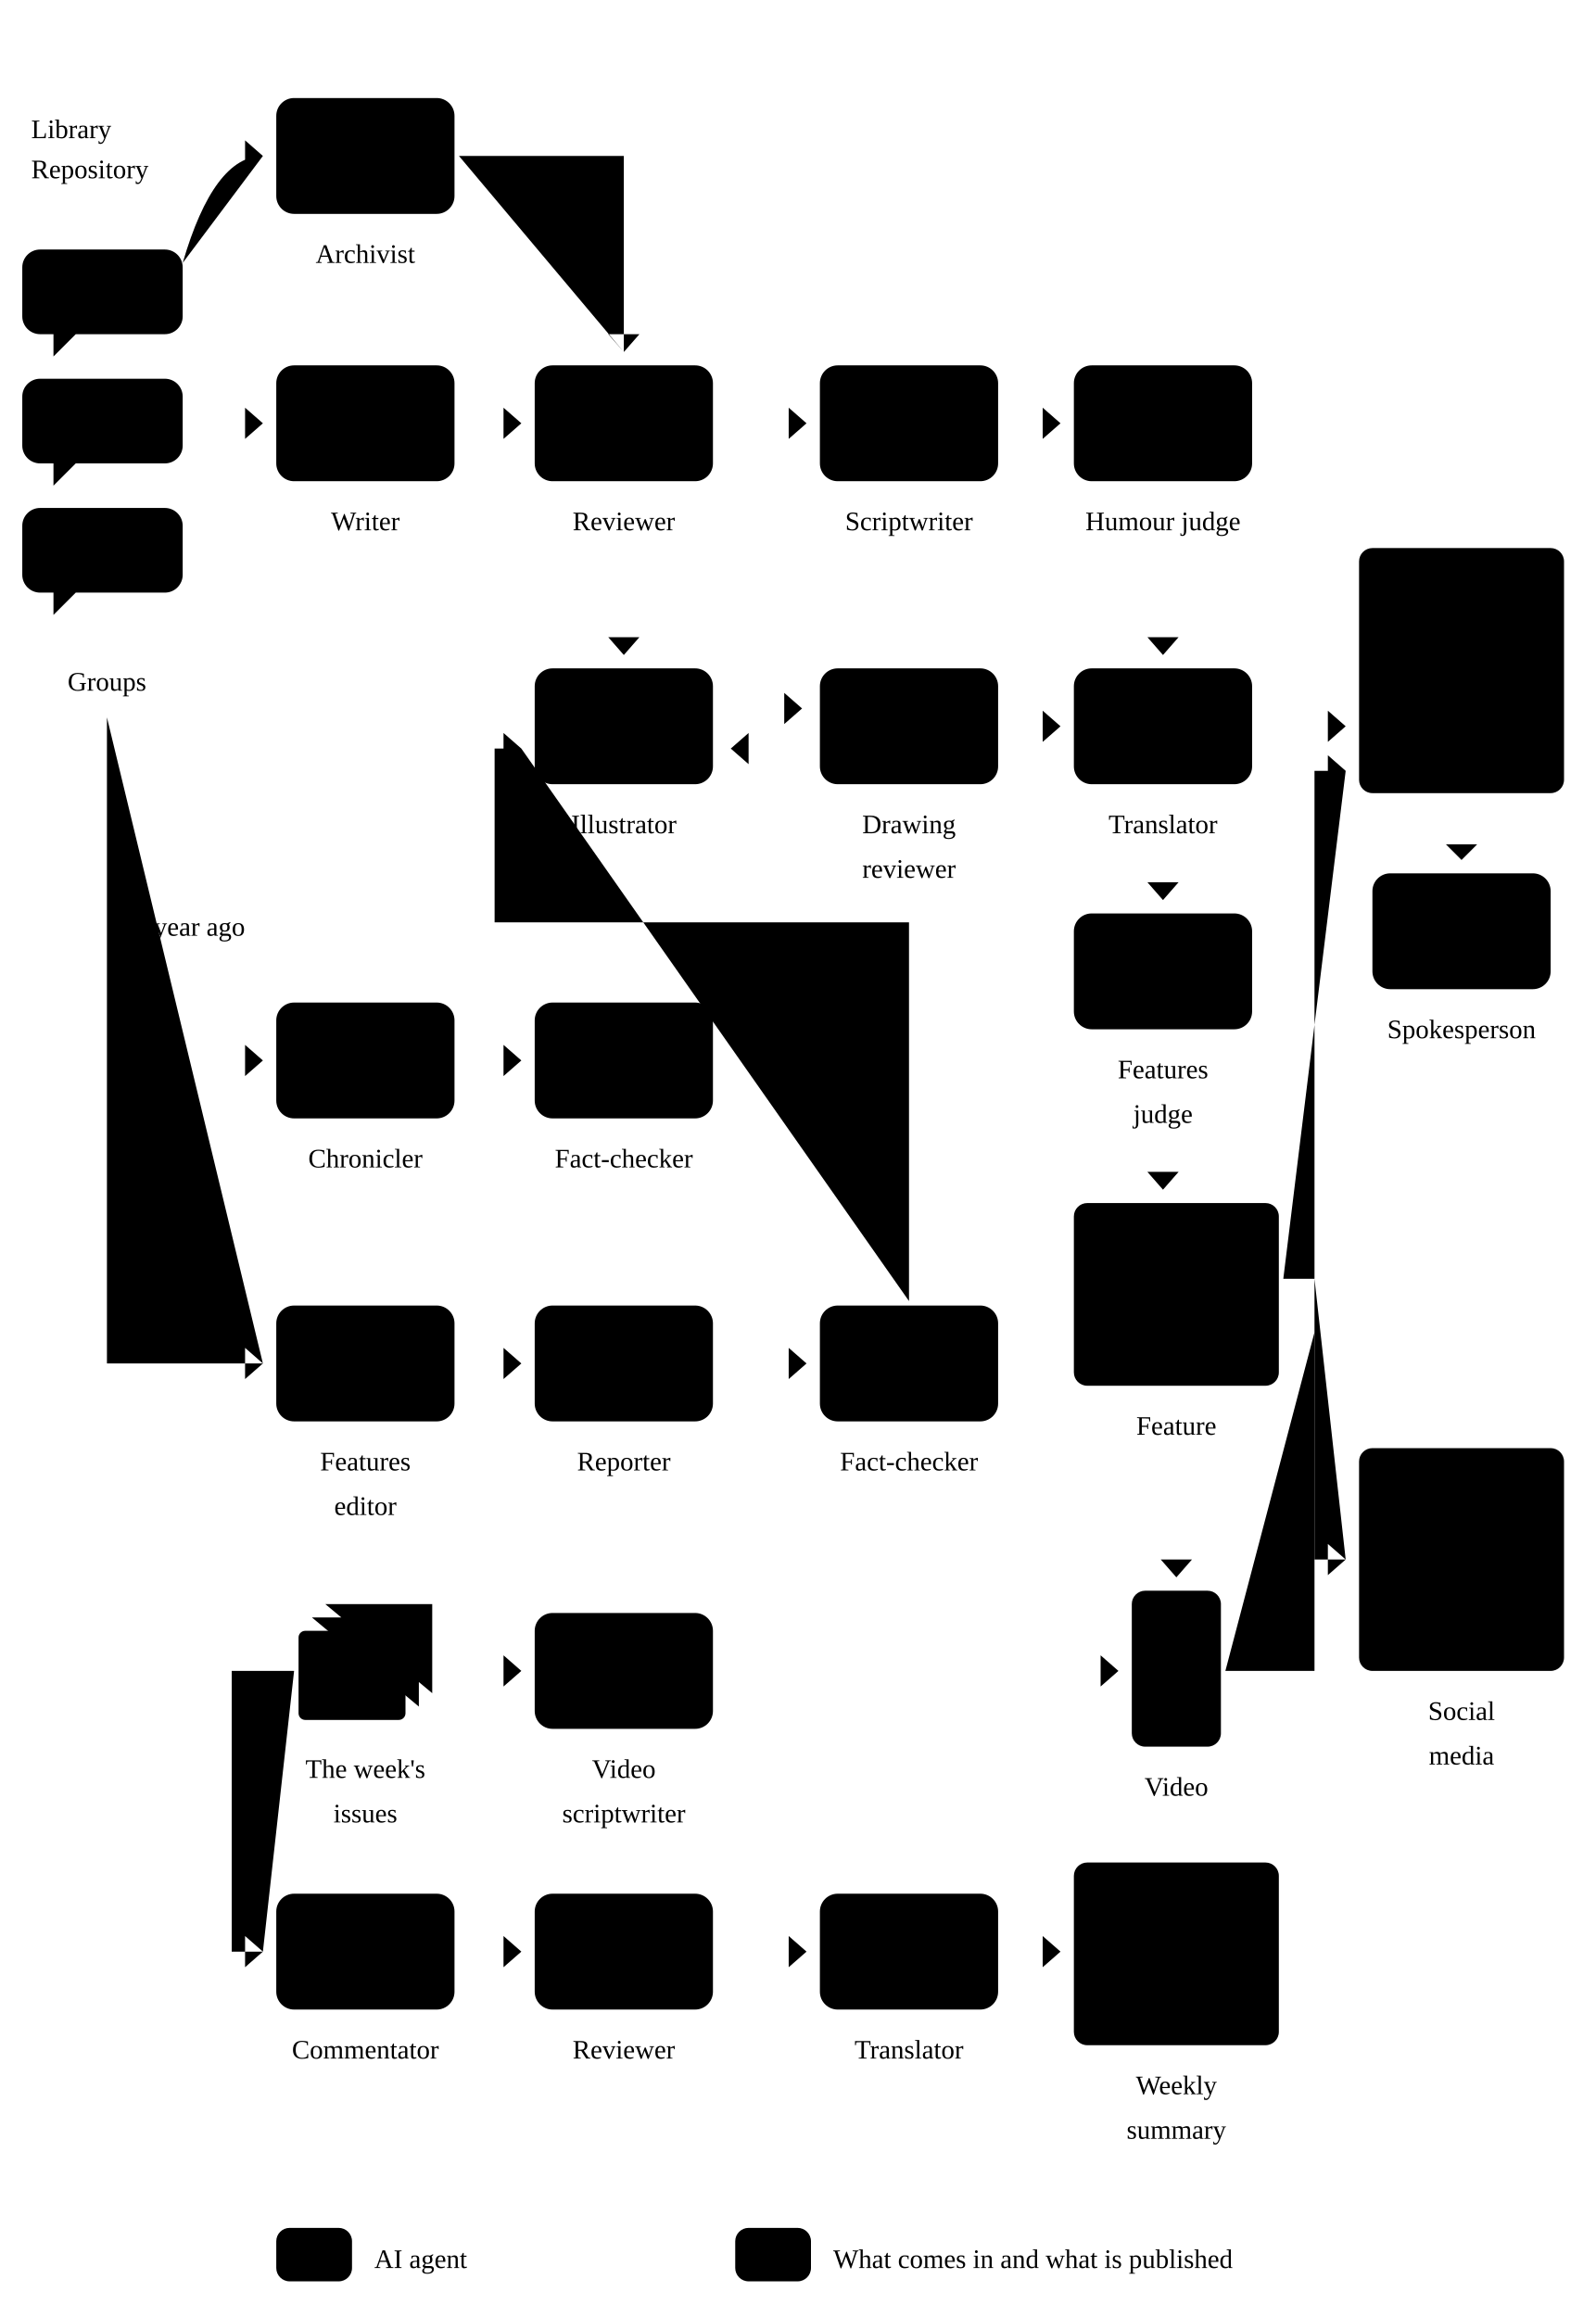
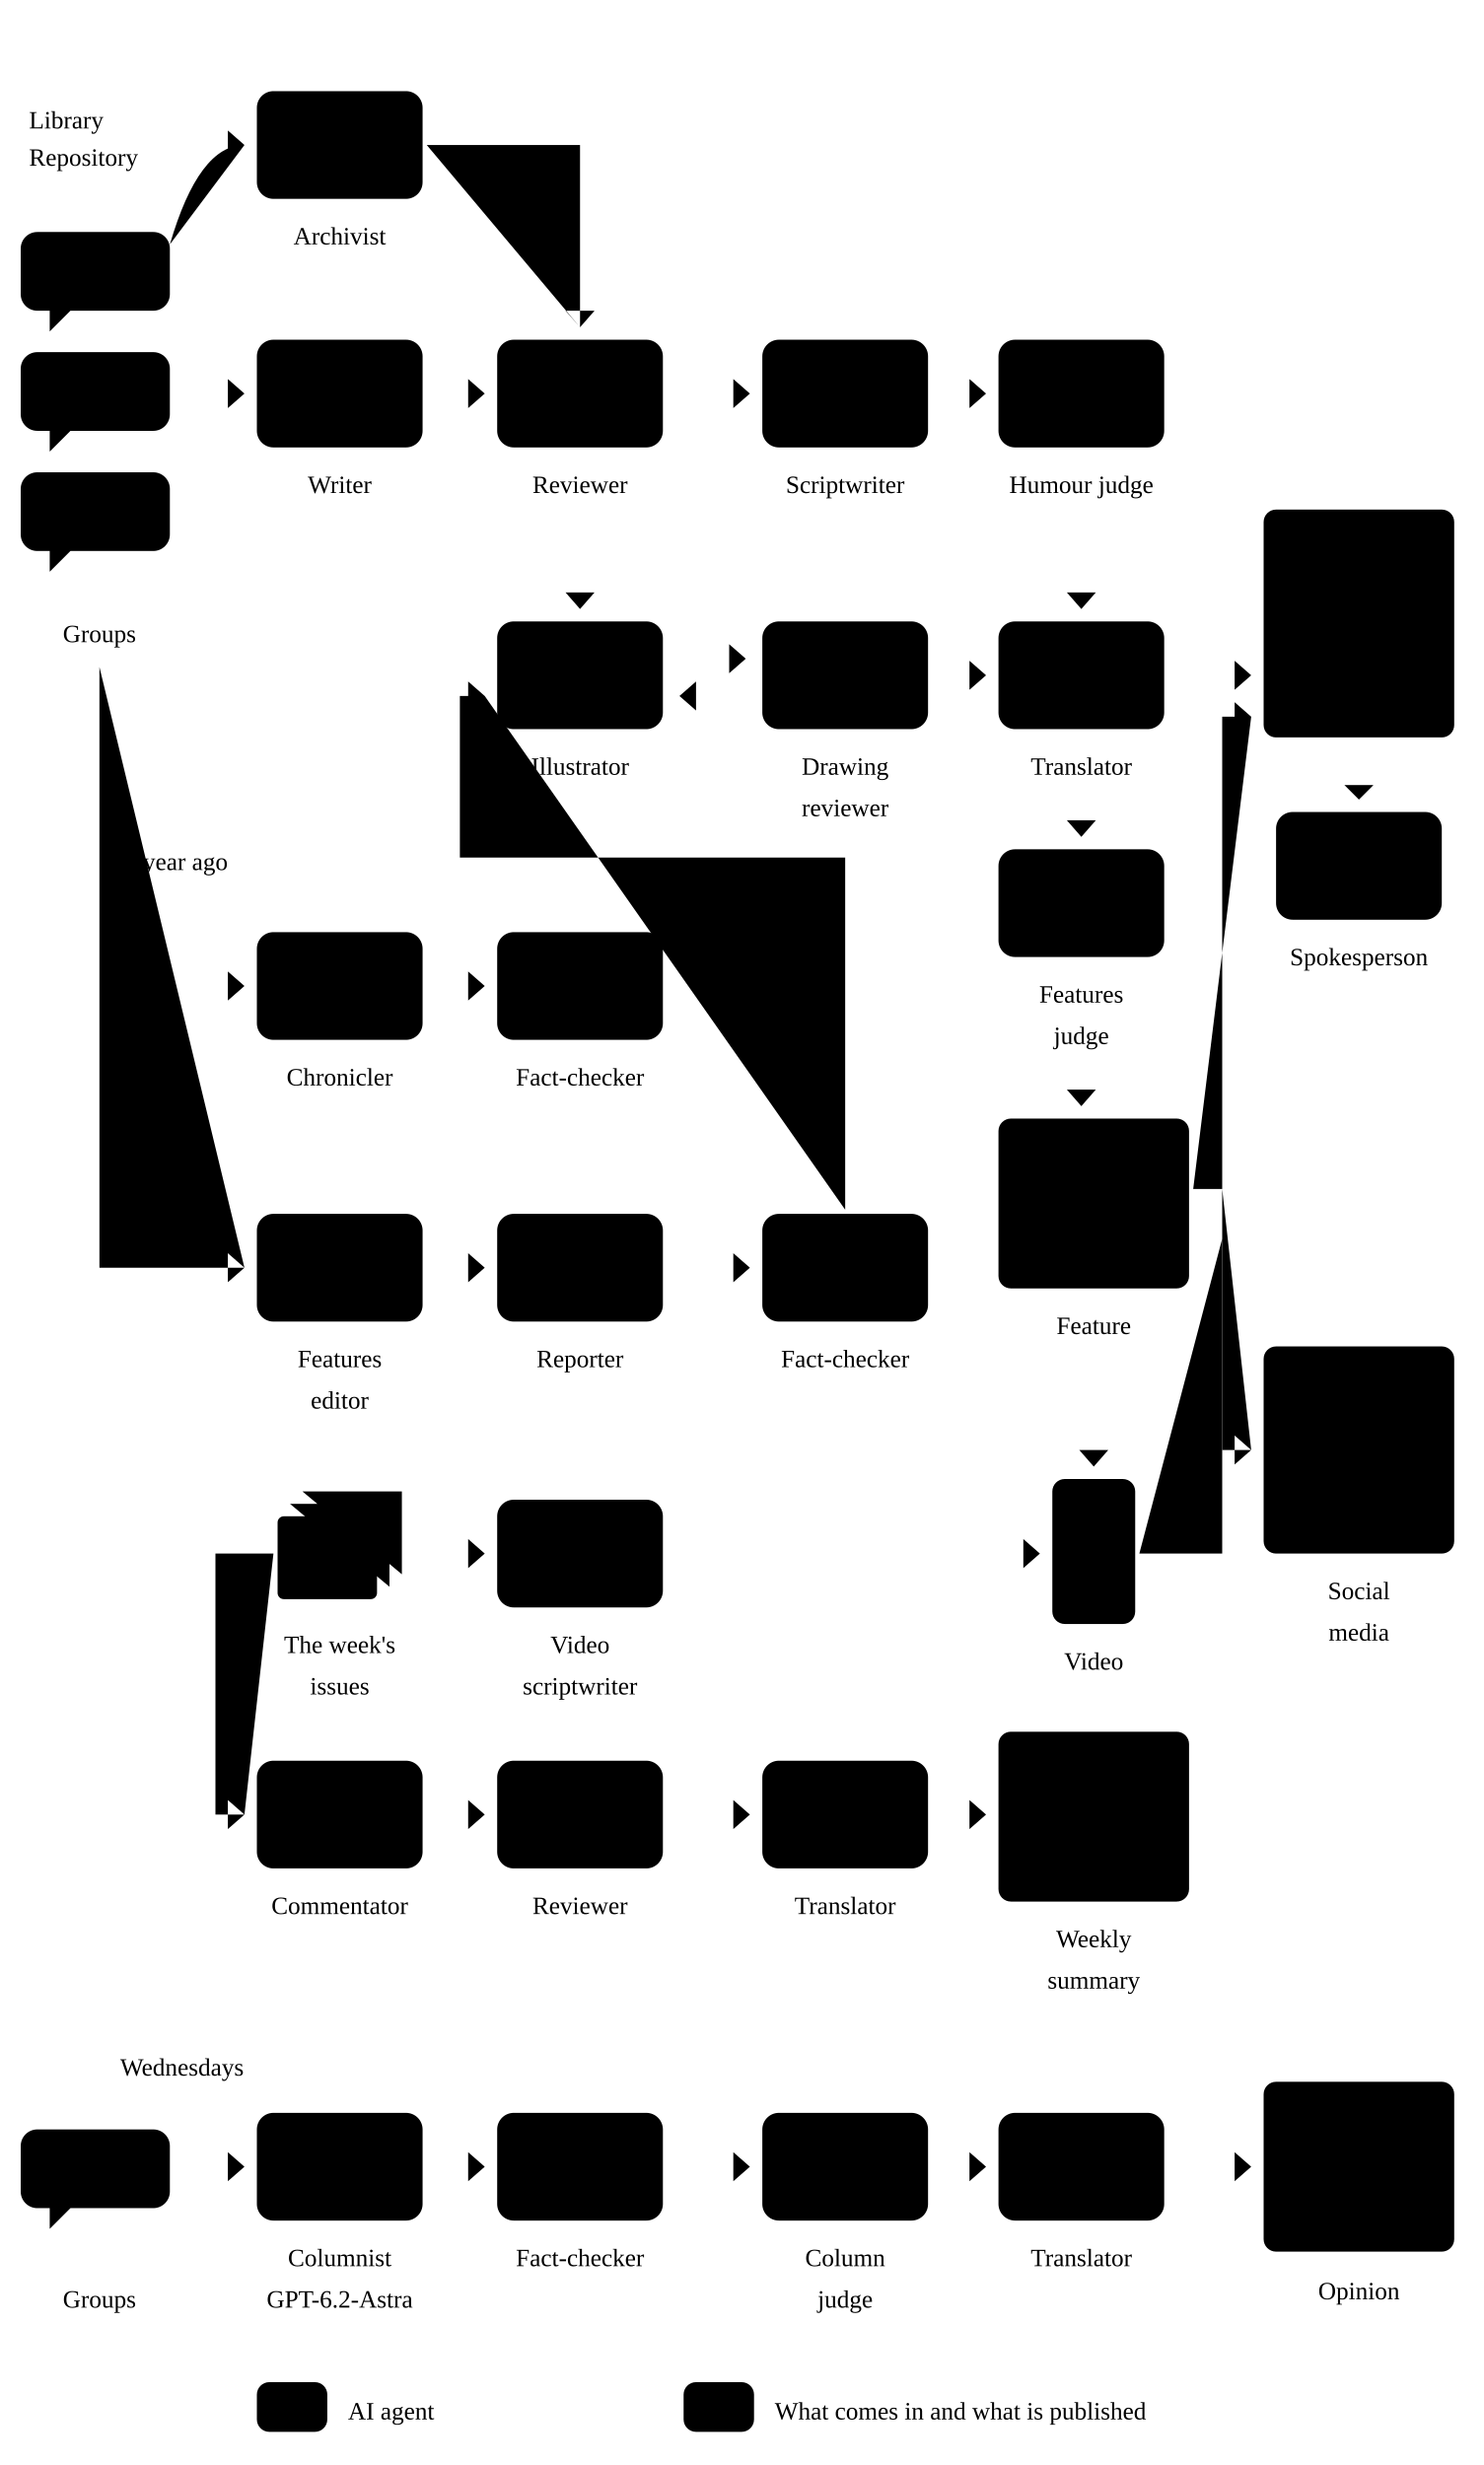
- <svg xmlns="http://www.w3.org/2000/svg" viewBox="0 0 716 1040">
+ <svg xmlns="http://www.w3.org/2000/svg" viewBox="0 0 716 1190">
  <path class="t" d="M18 112 h56 a8 8 0 0 1 8 8 v22 a8 8 0 0 1 -8 8 h-40 l-10 10 v-10 h-6 a8 8 0 0 1 -8 -8 v-22 a8 8 0 0 1 8 -8 z" />
  <path class="t" d="M18 170 h56 a8 8 0 0 1 8 8 v22 a8 8 0 0 1 -8 8 h-40 l-10 10 v-10 h-6 a8 8 0 0 1 -8 -8 v-22 a8 8 0 0 1 8 -8 z" />
  <path class="t" d="M18 228 h56 a8 8 0 0 1 8 8 v22 a8 8 0 0 1 -8 8 h-40 l-10 10 v-10 h-6 a8 8 0 0 1 -8 -8 v-22 a8 8 0 0 1 8 -8 z" />
  <path class="t" d="M30 126 h34 M30 136 h22 M30 184 h34 M30 194 h26 M30 242 h34 M30 252 h18" />
  <text class="lbl" x="48" y="310" text-anchor="middle">Groups</text>
  <text class="lbl" x="14" y="62">Library</text>
  <text class="lbl" x="14" y="80">Repository</text>
  <path class="t" d="M82 118 Q96 70 118 70 M110 63 L118 70 L110 77" />
  <rect class="t fa" x="124" y="44" width="80" height="52" rx="8" />
  <path class="t" d="M146 58 v28 M154 58 v28 M162 62 v24" />
  <path class="a" d="M170 60 l8 26" />
  <text class="lbl" x="164" y="118" text-anchor="middle">Archivist</text>
  <path class="t" d="M206 70 H280 V158 M273 150 L280 158 L287 150" />
  <path class="t" d="M88 190 L118 190 M110 183 L118 190 L110 197" />
  <rect class="t fa" x="124" y="164" width="80" height="52" rx="8" />
  <path class="a" d="M146 198 L172 172 L180 180 L154 206 L144 208 Z M168 176 L176 184" />
  <text class="lbl" x="164" y="238" text-anchor="middle">Writer</text>
  <path class="t" d="M206 190 L234 190 M226 183 L234 190 L226 197" />
  <rect class="t fa" x="240" y="164" width="80" height="52" rx="8" />
  <path class="r" d="M260 190 L274 204 L300 176" />
  <text class="lbl" x="280" y="238" text-anchor="middle">Reviewer</text>
  <path class="t" d="M322 190 L362 190 M354 183 L362 190 L354 197" />
  <rect class="t fa" x="368" y="164" width="80" height="52" rx="8" />
  <path class="t" d="M392 178 h26 a5 5 0 0 1 5 5 v10 a5 5 0 0 1 -5 5 h-16 l-6 6 v-6 h-4 a5 5 0 0 1 -5 -5 v-10 a5 5 0 0 1 5 -5 z" />
  <path class="a" d="M395 186 h20 M395 192 h12" />
  <text class="lbl" x="408" y="238" text-anchor="middle">Scriptwriter</text>
  <path class="t" d="M450 190 L476 190 M468 183 L476 190 L468 197" />
  <rect class="t fa" x="482" y="164" width="80" height="52" rx="8" />
  <path class="a" d="M530 178.5 L521.5 170 L506 185.5 L514.5 194 Z" />
  <path class="t" d="M522.2 186.2 L536.4 200.4 M500 206 h24" />
  <text class="lbl" x="522" y="238" text-anchor="middle">Humour judge</text>
  <path class="t" d="M280 248 V294 M273 286 L280 294 L287 286" />
  <path class="t" d="M522 248 V294 M515 286 L522 294 L529 286" />
  <rect class="t fa" x="240" y="300" width="80" height="52" rx="8" />
  <path class="a" d="M258 340 Q268 316 282 328 T304 314" />
  <circle class="fz" cx="304" cy="314" r="4" />
  <text class="lbl" x="280" y="374" text-anchor="middle">Illustrator</text>
  <path class="t" d="M324 318 L360 318 M352 311 L360 318 L352 325 M364 336 L328 336 M336 329 L328 336 L336 343" />
  <rect class="t fa" x="368" y="300" width="80" height="52" rx="8" />
  <path class="t" d="M386 326 Q408 306 430 326 Q408 346 386 326 Z" />
  <circle class="a" cx="408" cy="326" r="7" />
  <circle class="ft" cx="408" cy="326" r="3" />
  <text class="lbl" x="408" y="374" text-anchor="middle">Drawing</text>
  <text class="lbl" x="408" y="394" text-anchor="middle">reviewer</text>
  <path class="t" d="M450 326 L476 326 M468 319 L476 326 L468 333" />
  <rect class="t fa" x="482" y="300" width="80" height="52" rx="8" />
  <text class="ft" x="496" y="331" font-family="Newsreader, Georgia, serif" font-size="15" font-weight="700" text-anchor="middle">ES</text>
  <path class="a" d="M507 326 L517 326 M513 322 L517 326 L513 330" />
  <text class="ft" x="531" y="321" font-family="Newsreader, Georgia, serif" font-size="10.5" font-weight="700" text-anchor="middle">CA</text>
  <text class="ft" x="551" y="321" font-family="Newsreader, Georgia, serif" font-size="10.5" font-weight="700" text-anchor="middle">GL</text>
  <text class="ft" x="531" y="337" font-family="Newsreader, Georgia, serif" font-size="10.5" font-weight="700" text-anchor="middle">EU</text>
  <text class="ft" x="551" y="337" font-family="Newsreader, Georgia, serif" font-size="10.5" font-weight="700" text-anchor="middle">EN</text>
  <text class="lbl" x="522" y="374" text-anchor="middle">Translator</text>
  <path class="t" d="M564 326 L604 326 M596 319 L604 326 L596 333" />
  <rect class="t" x="610" y="246" width="92" height="110" rx="6" />
  <path class="t" d="M622 266 h68 M622 274 h68" />
  <path class="t" d="M622 290 h30 M622 300 h30 M622 310 h30 M622 320 h30 M660 290 h30 v34 h-30 z" />
  <text class="lbl" x="656" y="346" text-anchor="middle">7:00</text>
  <path class="t" d="M656 358 L656 386 M649 379 L656 386 L663 379" />
  <rect class="t fa" x="616" y="392" width="80" height="52" rx="8" />
  <path class="a" d="M640.5 414.5 L667.5 407 L667.5 425 L640.5 419 Z M653.4 423.2 a4.5 4.5 0 1 1 -8.7 -2.4" />
  <text class="lbl" x="656" y="466" text-anchor="middle">Spokesperson</text>
  <text class="lbl" x="58" y="420">A year ago</text>
  <path class="t" d="M48 322 V612 H118 M110 605 L118 612 L110 619 M48 476 H118 M110 469 L118 476 L110 483" />
  <rect class="t fa" x="124" y="450" width="80" height="52" rx="8" />
  <path class="t" d="M150 476 A14 14 0 1 0 164 462 A15.2 15.2 0 0 0 153.5 466.3 L150 469.8 M150 462 V469.8 H157.8" />
  <path class="a" d="M164 468.2 V476 L170.2 479.1" />
  <text class="lbl" x="164" y="524" text-anchor="middle">Chronicler</text>
  <path class="t" d="M206 476 L234 476 M226 469 L234 476 L226 483" />
  <rect class="t fa" x="240" y="450" width="80" height="52" rx="8" />
  <path class="t" d="M256 464 h20 M256 474 h20 M256 484 h14" />
  <path class="a" d="M282 478 L290 486 L306 466" />
  <text class="lbl" x="280" y="524" text-anchor="middle">Fact-checker</text>
  <path class="t" d="M322 476 H408" />
  <text class="lbl" x="58" y="556">Sundays</text>
  <g transform="translate(0 136)">
    <rect class="t fa" x="124" y="450" width="80" height="52" rx="8" />
    <circle class="t" cx="164" cy="476" r="14" />
    <circle class="ft" cx="164" cy="476" r="4" />
    <text class="lbl" x="164" y="524" text-anchor="middle">Features</text>
    <text class="lbl" x="164" y="544" text-anchor="middle">editor</text>
    <path class="t" d="M206 476 L234 476 M226 469 L234 476 L226 483" />
    <rect class="t fa" x="240" y="450" width="80" height="52" rx="8" />
    <circle class="t" cx="274" cy="472" r="10" />
    <path class="a" d="M281 479 L294 492" />
    <text class="lbl" x="280" y="524" text-anchor="middle">Reporter</text>
    <path class="t" d="M322 476 L362 476 M354 469 L362 476 L354 483" />
    <rect class="t fa" x="368" y="450" width="80" height="52" rx="8" />
    <path class="t" d="M384 464 h20 M384 474 h20 M384 484 h14" />
    <path class="a" d="M410 478 L418 486 L434 466" />
    <text class="lbl" x="408" y="524" text-anchor="middle">Fact-checker</text>
  </g>
  <path class="t" d="M408 584 V414 H222 V336 H234 M226 329 L234 336 L226 343" />
  <path class="t" d="M522 382 V404 M515 396 L522 404 L529 396" />
  <rect class="t fa" x="482" y="410" width="80" height="52" rx="8" />
  <path class="t" d="M522 422 V452 M512 452 H532 M502 427 H542" />
  <path class="a" d="M502 427 L496 441 M502 427 L508 441 M542 427 L536 441 M542 427 L548 441 M495 441 h14 a7 5 0 0 1 -14 0 z M535 441 h14 a7 5 0 0 1 -14 0 z" />
  <text class="lbl" x="522" y="484" text-anchor="middle">Features</text>
  <text class="lbl" x="522" y="504" text-anchor="middle">judge</text>
  <path class="t" d="M522 512 V534 M515 526 L522 534 L529 526" />
  <g transform="translate(0 104)">
    <rect class="t" x="482" y="436" width="92" height="82" rx="6" />
    <path class="t" d="M494 452 h68 M494 460 h68 M494 474 h68 M494 484 h68 M494 494 h68 M494 504 h40" />
    <text class="lbl" x="528" y="540" text-anchor="middle">Feature</text>
  </g>
  <path class="t" d="M576 574 H590 V346 H604 M596 339 L604 346 L596 353" />
  <path class="t" d="M528 654 V708 M521 700 L528 708 L535 700" />
  <path class="t" d="M590 574 V700 H604 M596 693 L604 700 L596 707" />
  <rect class="t" x="610" y="650" width="92" height="100" rx="6" />
  <path class="t" d="M650 681 L662 674 M650 691 L662 698" />
  <circle class="a" cx="667" cy="671" r="6" />
  <circle class="a" cx="645" cy="686" r="6" />
  <circle class="a" cx="667" cy="701" r="6" />
  <text class="lbl" x="656" y="736" text-anchor="middle">Sun. 9:00</text>
  <text class="lbl" x="656" y="772" text-anchor="middle">Social</text>
  <text class="lbl" x="656" y="792" text-anchor="middle">media</text>
  <g transform="translate(0 152)">
    <path class="t" d="M146 568 h48 v40 M140 574 h48 v40" />
    <rect class="t" x="134" y="580" width="48" height="40" rx="3" />
    <path class="t" d="M141 591 h34 M141 600 h34 M141 609 h22" />
    <text class="lbl" x="164" y="646" text-anchor="middle">The week's</text>
    <text class="lbl" x="164" y="666" text-anchor="middle">issues</text>
    <path class="t" d="M206 598 L234 598 M226 591 L234 598 L226 605" />
    <rect class="t fa" x="240" y="572" width="80" height="52" rx="8" />
    <rect class="t" x="262" y="594" width="36" height="20" rx="2" />
    <path class="a" d="M262 590 L294 581 L296 587 L264 596 Z" />
    <text class="lbl" x="280" y="646" text-anchor="middle">Video</text>
    <text class="lbl" x="280" y="666" text-anchor="middle">scriptwriter</text>
    <path class="t" d="M322 598 L502 598 M494 591 L502 598 L494 605" />
    <rect class="t" x="508" y="562" width="40" height="70" rx="6" />
    <path class="t" d="M522 586 L539 597 L522 608 Z" />
    <text class="lbl" x="528" y="654" text-anchor="middle">Video</text>
    <path class="t" d="M550 598 H590 V446" />
  </g>
  <path class="t" d="M132 750 H104 V876 H118 M110 869 L118 876 L110 883" />
  <rect class="t fa" x="124" y="850" width="80" height="52" rx="8" />
  <path class="a" d="M164.0 860.0 L168.1 870.3 L179.2 871.1 L170.7 878.2 L173.4 888.9 L164.0 883.0 L154.6 888.9 L157.3 878.2 L148.8 871.1 L159.9 870.3 Z" />
  <text class="lbl" x="164" y="924" text-anchor="middle">Commentator</text>
  <path class="t" d="M206 876 L234 876 M226 869 L234 876 L226 883" />
  <rect class="t fa" x="240" y="850" width="80" height="52" rx="8" />
  <path class="r" d="M260 876 L274 890 L300 862" />
  <text class="lbl" x="280" y="924" text-anchor="middle">Reviewer</text>
  <path class="t" d="M322 876 L362 876 M354 869 L362 876 L354 883" />
  <rect class="t fa" x="368" y="850" width="80" height="52" rx="8" />
  <text class="ft" x="382" y="881" font-family="Newsreader, Georgia, serif" font-size="15" font-weight="700" text-anchor="middle">ES</text>
  <path class="a" d="M393 876 L403 876 M399 872 L403 876 L399 880" />
  <text class="ft" x="417" y="871" font-family="Newsreader, Georgia, serif" font-size="10.5" font-weight="700" text-anchor="middle">CA</text>
  <text class="ft" x="437" y="871" font-family="Newsreader, Georgia, serif" font-size="10.5" font-weight="700" text-anchor="middle">GL</text>
  <text class="ft" x="417" y="887" font-family="Newsreader, Georgia, serif" font-size="10.5" font-weight="700" text-anchor="middle">EU</text>
  <text class="ft" x="437" y="887" font-family="Newsreader, Georgia, serif" font-size="10.5" font-weight="700" text-anchor="middle">EN</text>
  <text class="lbl" x="408" y="924" text-anchor="middle">Translator</text>
  <path class="t" d="M450 876 L476 876 M468 869 L476 876 L468 883" />
  <rect class="t" x="482" y="836" width="92" height="82" rx="6" />
  <path class="t" d="M494 852 h68 M494 860 h68 M494 874 h30 M494 884 h30 M494 894 h30 M494 904 h30 M532 874 h30 v30 h-30 z" />
  <text class="lbl" x="528" y="940" text-anchor="middle">Weekly</text>
  <text class="lbl" x="528" y="960" text-anchor="middle">summary</text>
-   <g transform="translate(0 296)">
+   <text class="lbl" x="58" y="1002">Wednesdays</text>
+   <g transform="translate(0 916)">
+     <path class="t" d="M18 112 h56 a8 8 0 0 1 8 8 v22 a8 8 0 0 1 -8 8 h-40 l-10 10 v-10 h-6 a8 8 0 0 1 -8 -8 v-22 a8 8 0 0 1 8 -8 z" />
+   </g>
+   <text class="lbl" x="48" y="1114" text-anchor="middle">Groups</text>
+   <path class="t" d="M86 1046 L118 1046 M110 1039 L118 1046 L110 1053" />
+   <rect class="t fa" x="124" y="1020" width="80" height="52" rx="8" />
+   <circle class="a" cx="155" cy="1041" r="6" />
+   <path class="a" d="M161 1041 q0 11 -9 15" />
+   <circle class="a" cx="174" cy="1041" r="6" />
+   <path class="a" d="M180 1041 q0 11 -9 15" />
+   <text class="lbl" x="164" y="1094" text-anchor="middle">Columnist</text>
+   <text class="lbl" x="164" y="1114" text-anchor="middle">GPT-6.2-Astra</text>
+   <path class="t" d="M206 1046 L234 1046 M226 1039 L234 1046 L226 1053" />
+   <rect class="t fa" x="240" y="1020" width="80" height="52" rx="8" />
+   <path class="t" d="M256 1034 h20 M256 1044 h20 M256 1054 h14" />
+   <path class="a" d="M282 1048 L290 1056 L306 1036" />
+   <text class="lbl" x="280" y="1094" text-anchor="middle">Fact-checker</text>
+   <path class="t" d="M322 1046 L362 1046 M354 1039 L362 1046 L354 1053" />
+   <g transform="translate(-114 610)">
+     <rect class="t fa" x="482" y="410" width="80" height="52" rx="8" />
+     <path class="t" d="M522 422 V452 M512 452 H532 M502 427 H542" />
+     <path class="a" d="M502 427 L496 441 M502 427 L508 441 M542 427 L536 441 M542 427 L548 441 M495 441 h14 a7 5 0 0 1 -14 0 z M535 441 h14 a7 5 0 0 1 -14 0 z" />
+   </g>
+   <text class="lbl" x="408" y="1094" text-anchor="middle">Column</text>
+   <text class="lbl" x="408" y="1114" text-anchor="middle">judge</text>
+   <path class="t" d="M450 1046 L476 1046 M468 1039 L476 1046 L468 1053" />
+   <rect class="t fa" x="482" y="1020" width="80" height="52" rx="8" />
+   <text class="ft" x="496" y="1051" font-family="Newsreader, Georgia, serif" font-size="15" font-weight="700" text-anchor="middle">ES</text>
+   <path class="a" d="M507 1046 L517 1046 M513 1042 L517 1046 L513 1050" />
+   <text class="ft" x="531" y="1041" font-family="Newsreader, Georgia, serif" font-size="10.5" font-weight="700" text-anchor="middle">CA</text>
+   <text class="ft" x="551" y="1041" font-family="Newsreader, Georgia, serif" font-size="10.5" font-weight="700" text-anchor="middle">GL</text>
+   <text class="ft" x="531" y="1057" font-family="Newsreader, Georgia, serif" font-size="10.5" font-weight="700" text-anchor="middle">EU</text>
+   <text class="ft" x="551" y="1057" font-family="Newsreader, Georgia, serif" font-size="10.5" font-weight="700" text-anchor="middle">EN</text>
+   <text class="lbl" x="522" y="1094" text-anchor="middle">Translator</text>
+   <path class="t" d="M564 1046 L604 1046 M596 1039 L604 1046 L596 1053" />
+   <rect class="t" x="610" y="1005" width="92" height="82" rx="6" />
+   <circle class="a" cx="630" cy="1024" r="5" />
+   <path class="a" d="M635 1024 q0 9 -8 12" />
+   <circle class="a" cx="646" cy="1024" r="5" />
+   <path class="a" d="M651 1024 q0 9 -8 12" />
+   <path class="t" d="M622 1048 h68 M622 1058 h68 M622 1068 h68 M622 1078 h40" />
+   <text class="lbl" x="656" y="1110" text-anchor="middle">Opinion</text>
+   <g transform="translate(0 446)">
    <path class="t" d="M14 690 H702" />
    <rect class="t fa" x="124" y="704" width="34" height="24" rx="6" />
    <text class="lbl" x="168" y="722">AI agent</text>
    <rect class="t" x="330" y="704" width="34" height="24" rx="6" />
    <text class="lbl" x="374" y="722">What comes in and what is published</text>
  </g>
</svg>
